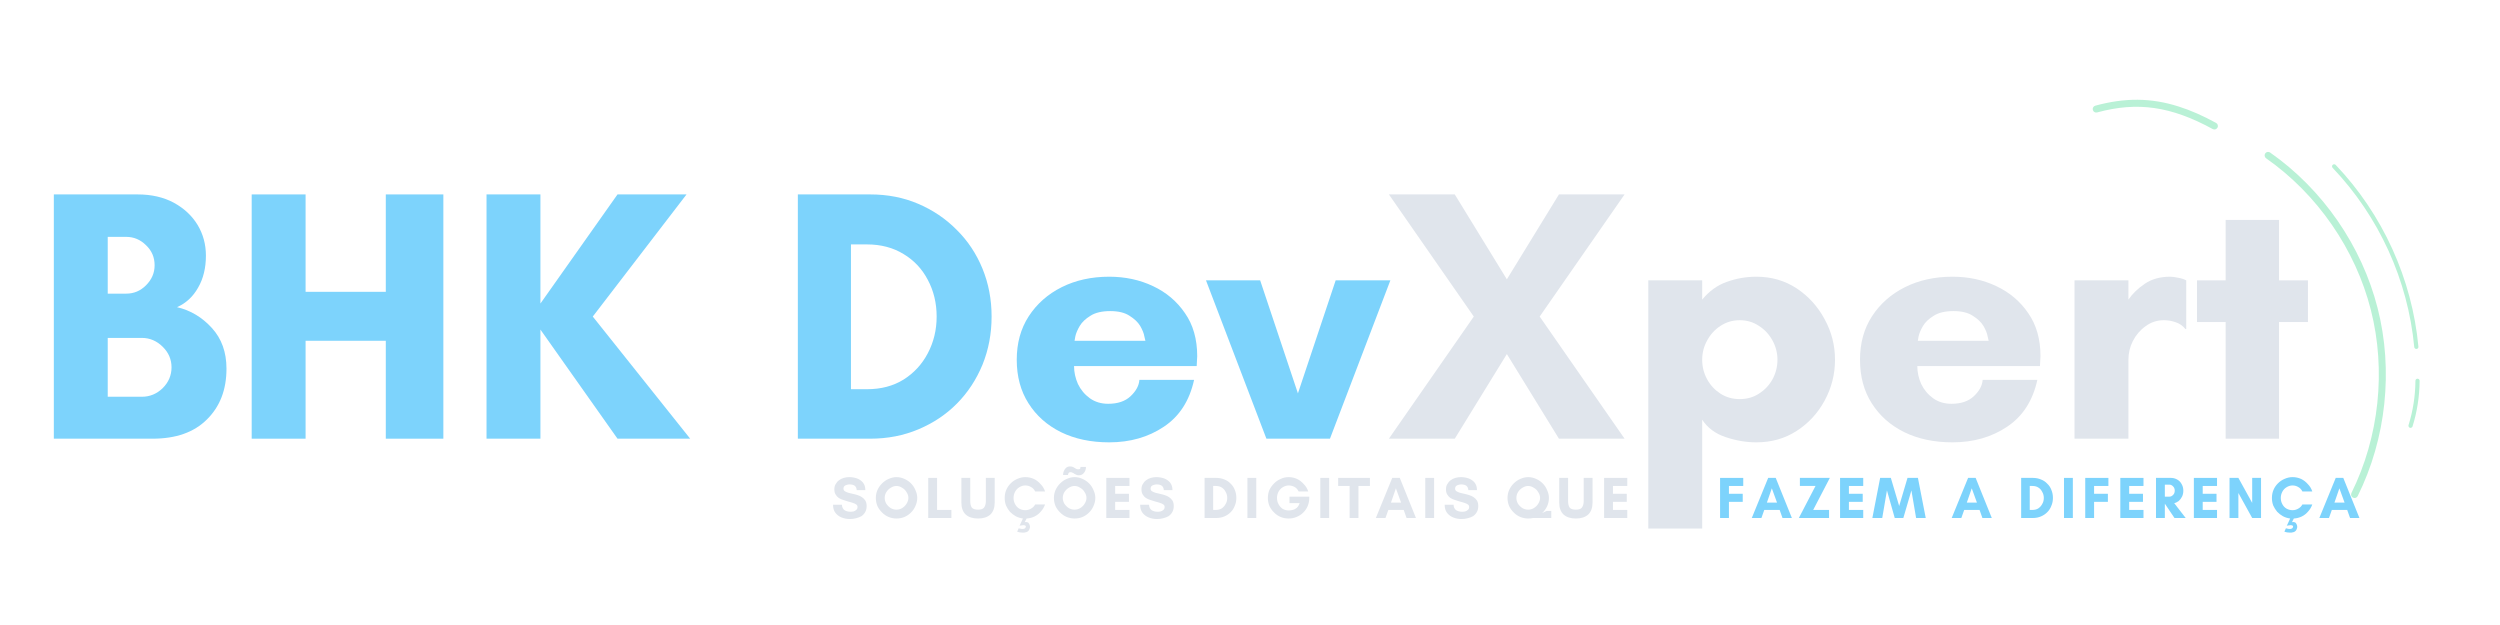
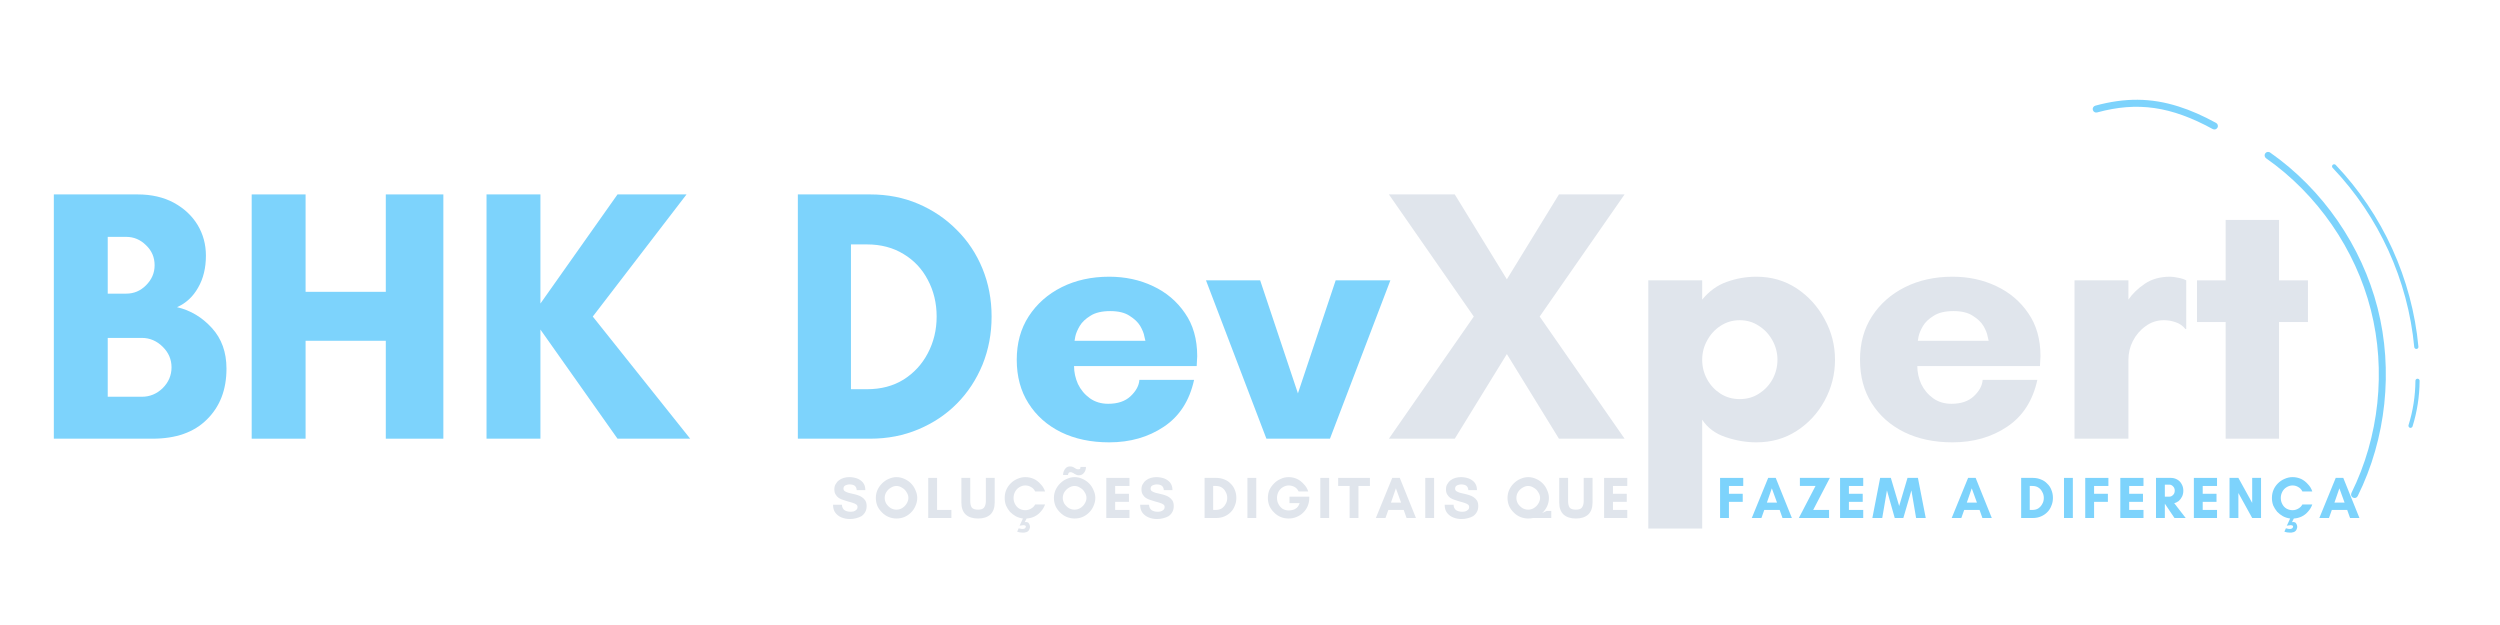
<svg xmlns="http://www.w3.org/2000/svg" width="200" zoomAndPan="magnify" viewBox="0 0 150 37.5" height="50" preserveAspectRatio="xMidYMid meet" version="1.0">
  <defs>
    <g />
-     <clipPath id="47d215d90f">
+     <clipPath id="8fa283846f">
      <path d="M 135 9 L 144 9 L 144 30 L 135 30 Z M 135 9 " clip-rule="nonzero" />
    </clipPath>
-     <clipPath id="8504570666">
-       <path d="M 143.18 30.535 L 119.902 23.133 L 125.734 4.793 L 149.012 12.195 Z M 143.18 30.535 " clip-rule="nonzero" />
-     </clipPath>
-     <clipPath id="e1f18882c2">
-       <path d="M 143.18 30.535 L 119.902 23.133 L 125.734 4.793 L 149.012 12.195 Z M 143.18 30.535 " clip-rule="nonzero" />
-     </clipPath>
-     <clipPath id="696c251c52">
+     <clipPath id="8c8ba41043">
+       <path d="M 143.18 30.535 L 119.902 23.133 L 125.734 4.793 L 149.012 12.195 Z M 143.18 30.535 " clip-rule="nonzero" />
+     </clipPath>
+     <clipPath id="3dd53b6a0c">
+       <path d="M 143.18 30.535 L 119.902 23.133 L 125.734 4.793 L 149.012 12.195 Z M 143.18 30.535 " clip-rule="nonzero" />
+     </clipPath>
+     <clipPath id="1a35386691">
      <path d="M 125 5 L 134 5 L 134 8 L 125 8 Z M 125 5 " clip-rule="nonzero" />
    </clipPath>
-     <clipPath id="45b32a30ac">
-       <path d="M 143.18 30.535 L 119.902 23.133 L 125.734 4.793 L 149.012 12.195 Z M 143.18 30.535 " clip-rule="nonzero" />
-     </clipPath>
-     <clipPath id="0708d1d1f6">
-       <path d="M 143.18 30.535 L 119.902 23.133 L 125.734 4.793 L 149.012 12.195 Z M 143.18 30.535 " clip-rule="nonzero" />
-     </clipPath>
-     <clipPath id="e02a850420">
+     <clipPath id="2928b8dd68">
+       <path d="M 143.18 30.535 L 119.902 23.133 L 125.734 4.793 L 149.012 12.195 Z M 143.18 30.535 " clip-rule="nonzero" />
+     </clipPath>
+     <clipPath id="d316461a13">
+       <path d="M 143.18 30.535 L 119.902 23.133 L 125.734 4.793 L 149.012 12.195 Z M 143.18 30.535 " clip-rule="nonzero" />
+     </clipPath>
+     <clipPath id="0cb3a0f640">
      <path d="M 144 22 L 146 22 L 146 26 L 144 26 Z M 144 22 " clip-rule="nonzero" />
    </clipPath>
-     <clipPath id="780d1b8154">
-       <path d="M 143.18 30.535 L 119.902 23.133 L 125.734 4.793 L 149.012 12.195 Z M 143.18 30.535 " clip-rule="nonzero" />
-     </clipPath>
-     <clipPath id="871fa8a364">
-       <path d="M 143.18 30.535 L 119.902 23.133 L 125.734 4.793 L 149.012 12.195 Z M 143.18 30.535 " clip-rule="nonzero" />
-     </clipPath>
-     <clipPath id="5cdad6d93c">
+     <clipPath id="8c6dd462de">
+       <path d="M 143.18 30.535 L 119.902 23.133 L 125.734 4.793 L 149.012 12.195 Z M 143.18 30.535 " clip-rule="nonzero" />
+     </clipPath>
+     <clipPath id="b83bec83ba">
+       <path d="M 143.18 30.535 L 119.902 23.133 L 125.734 4.793 L 149.012 12.195 Z M 143.18 30.535 " clip-rule="nonzero" />
+     </clipPath>
+     <clipPath id="92e7140cf3">
      <path d="M 139 9 L 146 9 L 146 21 L 139 21 Z M 139 9 " clip-rule="nonzero" />
    </clipPath>
-     <clipPath id="3aaca32991">
-       <path d="M 143.18 30.535 L 119.902 23.133 L 125.734 4.793 L 149.012 12.195 Z M 143.18 30.535 " clip-rule="nonzero" />
-     </clipPath>
-     <clipPath id="a06cdcd961">
+     <clipPath id="1db6825e18">
+       <path d="M 143.18 30.535 L 119.902 23.133 L 125.734 4.793 L 149.012 12.195 Z M 143.18 30.535 " clip-rule="nonzero" />
+     </clipPath>
+     <clipPath id="914c3e0edb">
      <path d="M 143.18 30.535 L 119.902 23.133 L 125.734 4.793 L 149.012 12.195 Z M 143.18 30.535 " clip-rule="nonzero" />
    </clipPath>
  </defs>
  <g fill="#7dd3fc" fill-opacity="1">
    <g transform="translate(1.932843, 26.32131)">
      <g>
        <path d="M 8.359 -4.281 C 8.359 -4.758 8.18 -5.172 7.828 -5.516 C 7.473 -5.867 7.055 -6.047 6.578 -6.047 L 4.531 -6.047 L 4.531 -2.516 L 6.578 -2.516 C 7.055 -2.516 7.473 -2.688 7.828 -3.031 C 8.18 -3.383 8.359 -3.801 8.359 -4.281 Z M 7.344 -10.406 C 7.344 -10.883 7.172 -11.285 6.828 -11.609 C 6.492 -11.941 6.098 -12.109 5.641 -12.109 L 4.531 -12.109 L 4.531 -8.703 L 5.641 -8.703 C 6.098 -8.703 6.492 -8.867 6.828 -9.203 C 7.172 -9.547 7.344 -9.945 7.344 -10.406 Z M 11.656 -4.203 C 11.656 -2.941 11.266 -1.926 10.484 -1.156 C 9.711 -0.383 8.625 0 7.219 0 L 1.297 0 L 1.297 -14.656 L 6.328 -14.656 C 7.16 -14.656 7.883 -14.488 8.5 -14.156 C 9.113 -13.82 9.586 -13.379 9.922 -12.828 C 10.254 -12.273 10.422 -11.66 10.422 -10.984 C 10.422 -10.242 10.266 -9.602 9.953 -9.062 C 9.648 -8.52 9.227 -8.129 8.688 -7.891 C 9.5 -7.703 10.195 -7.285 10.781 -6.641 C 11.363 -6.004 11.656 -5.191 11.656 -4.203 Z M 11.656 -4.203 " />
      </g>
    </g>
  </g>
  <g fill="#7dd3fc" fill-opacity="1">
    <g transform="translate(13.80405, 26.32131)">
      <g>
        <path d="M 9.344 -14.656 L 12.797 -14.656 L 12.797 0 L 9.344 0 L 9.344 -5.875 L 4.531 -5.875 L 4.531 0 L 1.297 0 L 1.297 -14.656 L 4.531 -14.656 L 4.531 -8.812 L 9.344 -8.812 Z M 9.344 -14.656 " />
      </g>
    </g>
  </g>
  <g fill="#7dd3fc" fill-opacity="1">
    <g transform="translate(27.89438, 26.32131)">
      <g>
        <path d="M 4.531 -6.547 L 4.531 0 L 1.297 0 L 1.297 -14.656 L 4.531 -14.656 L 4.531 -8.109 L 9.156 -14.656 L 13.297 -14.656 L 7.672 -7.328 L 13.516 0 L 9.156 0 Z M 4.531 -6.547 " />
      </g>
    </g>
  </g>
  <g fill="#7dd3fc" fill-opacity="1">
    <g transform="translate(41.18754, 26.32131)">
      <g />
    </g>
  </g>
  <g fill="#7dd3fc" fill-opacity="1">
    <g transform="translate(46.57376, 26.32131)">
      <g>
        <path d="M 4.484 -2.969 L 5.453 -2.969 C 6.285 -2.969 7.016 -3.16 7.641 -3.547 C 8.266 -3.941 8.75 -4.469 9.094 -5.125 C 9.445 -5.789 9.625 -6.523 9.625 -7.328 C 9.625 -8.141 9.445 -8.875 9.094 -9.531 C 8.75 -10.188 8.266 -10.703 7.641 -11.078 C 7.016 -11.461 6.285 -11.656 5.453 -11.656 L 4.484 -11.656 Z M 1.297 -14.656 L 5.641 -14.656 C 6.68 -14.656 7.641 -14.469 8.516 -14.094 C 9.398 -13.719 10.172 -13.195 10.828 -12.531 C 11.492 -11.875 12.008 -11.098 12.375 -10.203 C 12.738 -9.316 12.922 -8.359 12.922 -7.328 C 12.922 -6.297 12.738 -5.332 12.375 -4.438 C 12.008 -3.551 11.5 -2.773 10.844 -2.109 C 10.195 -1.453 9.426 -0.938 8.531 -0.562 C 7.645 -0.188 6.68 0 5.641 0 L 1.297 0 Z M 1.297 -14.656 " />
      </g>
    </g>
  </g>
  <g fill="#7dd3fc" fill-opacity="1">
    <g transform="translate(60.25473, 26.32131)">
      <g>
        <path d="M 4.219 -5.875 L 8.469 -5.875 C 8.469 -5.875 8.445 -5.961 8.406 -6.141 C 8.375 -6.328 8.289 -6.535 8.156 -6.766 C 8.02 -6.992 7.805 -7.195 7.516 -7.375 C 7.234 -7.562 6.848 -7.656 6.359 -7.656 C 5.859 -7.656 5.461 -7.562 5.172 -7.375 C 4.879 -7.195 4.664 -6.992 4.531 -6.766 C 4.395 -6.535 4.305 -6.328 4.266 -6.141 C 4.234 -5.961 4.219 -5.875 4.219 -5.875 Z M 11.578 -4.953 C 11.578 -4.859 11.57 -4.758 11.562 -4.656 C 11.551 -4.551 11.547 -4.453 11.547 -4.359 L 4.188 -4.359 C 4.188 -3.992 4.266 -3.633 4.422 -3.281 C 4.586 -2.938 4.828 -2.648 5.141 -2.422 C 5.453 -2.203 5.816 -2.094 6.234 -2.094 C 6.805 -2.094 7.254 -2.242 7.578 -2.547 C 7.91 -2.859 8.086 -3.188 8.109 -3.531 L 11.391 -3.531 C 11.117 -2.281 10.516 -1.344 9.578 -0.719 C 8.648 -0.094 7.555 0.219 6.297 0.219 C 5.203 0.219 4.238 0.016 3.406 -0.391 C 2.57 -0.805 1.922 -1.383 1.453 -2.125 C 0.984 -2.863 0.75 -3.734 0.75 -4.734 C 0.75 -5.734 0.988 -6.602 1.469 -7.344 C 1.957 -8.094 2.617 -8.676 3.453 -9.094 C 4.285 -9.508 5.234 -9.719 6.297 -9.719 C 7.254 -9.719 8.129 -9.531 8.922 -9.156 C 9.723 -8.781 10.363 -8.238 10.844 -7.531 C 11.332 -6.832 11.578 -5.973 11.578 -4.953 Z M 11.578 -4.953 " />
      </g>
    </g>
  </g>
  <g fill="#7dd3fc" fill-opacity="1">
    <g transform="translate(72.57837, 26.32131)">
      <g>
        <path d="M 10.844 -9.5 L 7.219 0 L 3.406 0 L -0.219 -9.5 L 3.031 -9.5 L 5.297 -2.719 L 7.562 -9.5 Z M 10.844 -9.5 " />
      </g>
    </g>
  </g>
  <g fill="#e0e5ec" fill-opacity="1">
    <g transform="translate(83.20854, 26.32131)">
      <g>
        <path d="M 14.266 0 L 10.328 0 L 7.203 -5.078 L 4.078 0 L 0.125 0 L 5.219 -7.328 L 0.125 -14.656 L 4.078 -14.656 L 7.203 -9.562 L 10.328 -14.656 L 14.266 -14.656 L 9.172 -7.328 Z M 14.266 0 " />
      </g>
    </g>
  </g>
  <g fill="#e0e5ec" fill-opacity="1">
    <g transform="translate(97.60049, 26.32131)">
      <g>
        <path d="M 4.531 -4.734 C 4.531 -4.316 4.629 -3.926 4.828 -3.562 C 5.023 -3.207 5.289 -2.922 5.625 -2.703 C 5.969 -2.484 6.352 -2.375 6.781 -2.375 C 7.219 -2.375 7.602 -2.484 7.938 -2.703 C 8.281 -2.922 8.551 -3.207 8.75 -3.562 C 8.945 -3.926 9.047 -4.316 9.047 -4.734 C 9.047 -5.148 8.945 -5.535 8.75 -5.891 C 8.551 -6.254 8.281 -6.547 7.938 -6.766 C 7.602 -6.992 7.219 -7.109 6.781 -7.109 C 6.352 -7.109 5.969 -6.992 5.625 -6.766 C 5.289 -6.547 5.023 -6.254 4.828 -5.891 C 4.629 -5.535 4.531 -5.148 4.531 -4.734 Z M 4.531 5.391 L 1.297 5.391 L 1.297 -9.5 L 4.531 -9.5 L 4.531 -8.344 C 4.945 -8.852 5.438 -9.207 6 -9.406 C 6.57 -9.613 7.164 -9.719 7.781 -9.719 C 8.688 -9.719 9.492 -9.484 10.203 -9.016 C 10.91 -8.547 11.469 -7.93 11.875 -7.172 C 12.289 -6.422 12.5 -5.609 12.5 -4.734 C 12.5 -3.859 12.289 -3.039 11.875 -2.281 C 11.469 -1.531 10.91 -0.926 10.203 -0.469 C 9.492 -0.008 8.688 0.219 7.781 0.219 C 7.164 0.219 6.551 0.113 5.938 -0.094 C 5.32 -0.301 4.852 -0.648 4.531 -1.141 Z M 4.531 5.391 " />
      </g>
    </g>
  </g>
  <g fill="#e0e5ec" fill-opacity="1">
    <g transform="translate(110.8506, 26.32131)">
      <g>
        <path d="M 4.219 -5.875 L 8.469 -5.875 C 8.469 -5.875 8.445 -5.961 8.406 -6.141 C 8.375 -6.328 8.289 -6.535 8.156 -6.766 C 8.02 -6.992 7.805 -7.195 7.516 -7.375 C 7.234 -7.562 6.848 -7.656 6.359 -7.656 C 5.859 -7.656 5.461 -7.562 5.172 -7.375 C 4.879 -7.195 4.664 -6.992 4.531 -6.766 C 4.395 -6.535 4.305 -6.328 4.266 -6.141 C 4.234 -5.961 4.219 -5.875 4.219 -5.875 Z M 11.578 -4.953 C 11.578 -4.859 11.57 -4.758 11.562 -4.656 C 11.551 -4.551 11.547 -4.453 11.547 -4.359 L 4.188 -4.359 C 4.188 -3.992 4.266 -3.633 4.422 -3.281 C 4.586 -2.938 4.828 -2.648 5.141 -2.422 C 5.453 -2.203 5.816 -2.094 6.234 -2.094 C 6.805 -2.094 7.254 -2.242 7.578 -2.547 C 7.91 -2.859 8.086 -3.188 8.109 -3.531 L 11.391 -3.531 C 11.117 -2.281 10.516 -1.344 9.578 -0.719 C 8.648 -0.094 7.555 0.219 6.297 0.219 C 5.203 0.219 4.238 0.016 3.406 -0.391 C 2.57 -0.805 1.922 -1.383 1.453 -2.125 C 0.984 -2.863 0.75 -3.734 0.75 -4.734 C 0.75 -5.734 0.988 -6.602 1.469 -7.344 C 1.957 -8.094 2.617 -8.676 3.453 -9.094 C 4.285 -9.508 5.234 -9.719 6.297 -9.719 C 7.254 -9.719 8.129 -9.531 8.922 -9.156 C 9.723 -8.781 10.363 -8.238 10.844 -7.531 C 11.332 -6.832 11.578 -5.973 11.578 -4.953 Z M 11.578 -4.953 " />
      </g>
    </g>
  </g>
  <g fill="#e0e5ec" fill-opacity="1">
    <g transform="translate(123.1742, 26.32131)">
      <g>
        <path d="M 6.656 -7.109 C 6.25 -7.109 5.883 -6.988 5.562 -6.75 C 5.238 -6.52 4.984 -6.223 4.797 -5.859 C 4.617 -5.504 4.531 -5.129 4.531 -4.734 L 4.531 0 L 1.297 0 L 1.297 -9.5 L 4.531 -9.5 L 4.531 -8.344 C 4.77 -8.695 5.098 -9.016 5.516 -9.297 C 5.93 -9.578 6.438 -9.719 7.031 -9.719 C 7.164 -9.719 7.328 -9.695 7.516 -9.656 C 7.703 -9.625 7.863 -9.57 8 -9.5 L 8 -6.578 L 7.953 -6.578 C 7.797 -6.773 7.602 -6.91 7.375 -6.984 C 7.145 -7.066 6.906 -7.109 6.656 -7.109 Z M 6.656 -7.109 " />
      </g>
    </g>
  </g>
  <g fill="#e0e5ec" fill-opacity="1">
    <g transform="translate(131.3828, 26.32131)">
      <g>
        <path d="M 5.359 -7 L 5.359 0 L 2.156 0 L 2.156 -7 L 0.438 -7 L 0.438 -9.5 L 2.156 -9.5 L 2.156 -13.125 L 5.359 -13.125 L 5.359 -9.5 L 7.094 -9.5 L 7.094 -7 Z M 5.359 -7 " />
      </g>
    </g>
  </g>
-   <g clip-path="url(#47d215d90f)">
-     <g clip-path="url(#8504570666)">
-       <g clip-path="url(#e1f18882c2)">
-         <path fill="#b9f1d6" d="M 136.148 9.125 C 136.172 9.129 136.188 9.141 136.207 9.152 C 139.359 11.355 141.707 14.758 142.656 18.484 C 143.609 22.207 143.172 26.32 141.461 29.766 C 141.41 29.871 141.285 29.91 141.18 29.859 C 141.074 29.809 141.035 29.684 141.086 29.578 C 142.75 26.223 143.176 22.215 142.25 18.59 C 141.328 14.957 139.035 11.645 135.965 9.496 C 135.871 9.43 135.848 9.297 135.914 9.203 C 135.969 9.125 136.066 9.098 136.148 9.125 Z M 136.148 9.125 " fill-opacity="1" fill-rule="nonzero" />
-       </g>
-     </g>
-   </g>
-   <g clip-path="url(#696c251c52)">
-     <g clip-path="url(#45b32a30ac)">
-       <g clip-path="url(#0708d1d1f6)">
-         <path fill="#b9f1d6" d="M 130.719 6.391 C 131.438 6.617 132.18 6.945 132.965 7.375 C 133.066 7.43 133.105 7.559 133.047 7.66 C 132.992 7.762 132.863 7.801 132.762 7.742 C 130.258 6.375 128.25 6.086 125.828 6.746 C 125.715 6.777 125.602 6.711 125.57 6.598 C 125.539 6.488 125.605 6.371 125.719 6.34 C 127.492 5.859 129.051 5.859 130.719 6.391 Z M 130.719 6.391 " fill-opacity="1" fill-rule="nonzero" />
-       </g>
-     </g>
-   </g>
-   <g clip-path="url(#e02a850420)">
-     <g clip-path="url(#780d1b8154)">
-       <g clip-path="url(#871fa8a364)">
-         <path fill="#b9f1d6" d="M 145.09 22.727 C 145.141 22.742 145.176 22.793 145.176 22.848 C 145.172 23.781 145.027 24.699 144.754 25.582 C 144.73 25.648 144.66 25.688 144.594 25.668 C 144.531 25.645 144.492 25.574 144.512 25.508 C 144.781 24.648 144.918 23.754 144.926 22.848 C 144.926 22.777 144.98 22.723 145.051 22.723 C 145.062 22.723 145.078 22.723 145.09 22.727 Z M 145.09 22.727 " fill-opacity="1" fill-rule="nonzero" />
-       </g>
-     </g>
-   </g>
-   <g clip-path="url(#5cdad6d93c)">
-     <g clip-path="url(#3aaca32991)">
-       <g clip-path="url(#a06cdcd961)">
-         <path fill="#b9f1d6" d="M 140.086 9.863 C 140.105 9.867 140.125 9.879 140.141 9.895 C 142.961 12.855 144.723 16.73 145.105 20.801 C 145.113 20.871 145.062 20.934 144.992 20.938 C 144.926 20.945 144.863 20.895 144.855 20.824 C 144.477 16.809 142.738 12.988 139.957 10.07 C 139.91 10.02 139.91 9.938 139.961 9.891 C 139.996 9.859 140.043 9.848 140.086 9.863 Z M 140.086 9.863 " fill-opacity="1" fill-rule="nonzero" />
+   <g clip-path="url(#8fa283846f)">
+     <g clip-path="url(#8c8ba41043)">
+       <g clip-path="url(#3dd53b6a0c)">
+         <path fill="#7dd3fc" d="M 136.148 9.125 C 136.172 9.129 136.188 9.141 136.207 9.152 C 139.359 11.355 141.707 14.758 142.656 18.484 C 143.609 22.207 143.172 26.32 141.461 29.766 C 141.41 29.871 141.285 29.91 141.18 29.859 C 141.074 29.809 141.035 29.684 141.086 29.578 C 142.75 26.223 143.176 22.215 142.25 18.59 C 141.328 14.957 139.035 11.645 135.965 9.496 C 135.871 9.43 135.848 9.297 135.914 9.203 C 135.969 9.125 136.066 9.098 136.148 9.125 Z M 136.148 9.125 " fill-opacity="1" fill-rule="nonzero" />
+       </g>
+     </g>
+   </g>
+   <g clip-path="url(#1a35386691)">
+     <g clip-path="url(#2928b8dd68)">
+       <g clip-path="url(#d316461a13)">
+         <path fill="#7dd3fc" d="M 130.719 6.391 C 131.438 6.617 132.18 6.945 132.965 7.375 C 133.066 7.43 133.105 7.559 133.047 7.66 C 132.992 7.762 132.863 7.801 132.762 7.742 C 130.258 6.375 128.25 6.086 125.828 6.746 C 125.715 6.777 125.602 6.711 125.57 6.598 C 125.539 6.488 125.605 6.371 125.719 6.34 C 127.492 5.859 129.051 5.859 130.719 6.391 Z M 130.719 6.391 " fill-opacity="1" fill-rule="nonzero" />
+       </g>
+     </g>
+   </g>
+   <g clip-path="url(#0cb3a0f640)">
+     <g clip-path="url(#8c6dd462de)">
+       <g clip-path="url(#b83bec83ba)">
+         <path fill="#7dd3fc" d="M 145.09 22.727 C 145.141 22.742 145.176 22.793 145.176 22.848 C 145.172 23.781 145.027 24.699 144.754 25.582 C 144.73 25.648 144.66 25.688 144.594 25.668 C 144.531 25.645 144.492 25.574 144.512 25.508 C 144.781 24.648 144.918 23.754 144.926 22.848 C 144.926 22.777 144.98 22.723 145.051 22.723 C 145.062 22.723 145.078 22.723 145.09 22.727 Z M 145.09 22.727 " fill-opacity="1" fill-rule="nonzero" />
+       </g>
+     </g>
+   </g>
+   <g clip-path="url(#92e7140cf3)">
+     <g clip-path="url(#1db6825e18)">
+       <g clip-path="url(#914c3e0edb)">
+         <path fill="#7dd3fc" d="M 140.086 9.863 C 140.105 9.867 140.125 9.879 140.141 9.895 C 142.961 12.855 144.723 16.73 145.105 20.801 C 145.113 20.871 145.062 20.934 144.992 20.938 C 144.926 20.945 144.863 20.895 144.855 20.824 C 144.477 16.809 142.738 12.988 139.957 10.07 C 139.91 10.02 139.91 9.938 139.961 9.891 C 139.996 9.859 140.043 9.848 140.086 9.863 Z M 140.086 9.863 " fill-opacity="1" fill-rule="nonzero" />
      </g>
    </g>
  </g>
  <g fill="#e0e5ec" fill-opacity="1">
    <g transform="translate(49.87312, 31.07993)">
      <g>
        <path d="M 1.156 -0.375 C 1.207 -0.375 1.266 -0.379 1.328 -0.391 C 1.398 -0.41 1.457 -0.441 1.5 -0.484 C 1.551 -0.523 1.578 -0.582 1.578 -0.656 C 1.578 -0.727 1.551 -0.781 1.5 -0.812 C 1.445 -0.852 1.379 -0.883 1.297 -0.906 C 1.211 -0.938 1.125 -0.961 1.031 -0.984 C 0.938 -1.016 0.836 -1.047 0.734 -1.078 C 0.629 -1.109 0.535 -1.148 0.453 -1.203 C 0.379 -1.254 0.316 -1.32 0.266 -1.406 C 0.211 -1.488 0.188 -1.594 0.188 -1.719 C 0.188 -1.844 0.211 -1.945 0.266 -2.031 C 0.316 -2.125 0.383 -2.203 0.469 -2.266 C 0.551 -2.328 0.645 -2.375 0.75 -2.406 C 0.863 -2.438 0.973 -2.453 1.078 -2.453 C 1.242 -2.453 1.398 -2.426 1.547 -2.375 C 1.691 -2.32 1.812 -2.238 1.906 -2.125 C 2 -2.008 2.047 -1.859 2.047 -1.672 L 1.531 -1.672 C 1.52 -1.797 1.477 -1.883 1.406 -1.938 C 1.332 -1.988 1.227 -2.016 1.094 -2.016 C 1.039 -2.016 0.984 -2.004 0.922 -1.984 C 0.867 -1.973 0.82 -1.945 0.781 -1.906 C 0.75 -1.863 0.734 -1.816 0.734 -1.766 C 0.734 -1.703 0.758 -1.648 0.812 -1.609 C 0.863 -1.578 0.93 -1.547 1.016 -1.516 C 1.098 -1.492 1.188 -1.473 1.281 -1.453 C 1.383 -1.43 1.484 -1.406 1.578 -1.375 C 1.68 -1.344 1.77 -1.301 1.844 -1.25 C 1.926 -1.195 1.992 -1.129 2.047 -1.047 C 2.098 -0.961 2.125 -0.852 2.125 -0.719 C 2.125 -0.57 2.094 -0.445 2.031 -0.344 C 1.977 -0.25 1.906 -0.172 1.812 -0.109 C 1.719 -0.055 1.609 -0.016 1.484 0.016 C 1.367 0.047 1.25 0.062 1.125 0.062 C 0.945 0.062 0.781 0.031 0.625 -0.031 C 0.469 -0.094 0.344 -0.188 0.25 -0.312 C 0.156 -0.438 0.109 -0.598 0.109 -0.797 L 0.641 -0.797 C 0.648 -0.648 0.703 -0.539 0.797 -0.469 C 0.898 -0.406 1.02 -0.375 1.156 -0.375 Z M 1.156 -0.375 " />
      </g>
    </g>
  </g>
  <g fill="#e0e5ec" fill-opacity="1">
    <g transform="translate(52.42543, 31.07993)">
      <g>
        <path d="M 2.078 -1.203 C 2.078 -1.328 2.039 -1.441 1.969 -1.547 C 1.906 -1.66 1.816 -1.75 1.703 -1.812 C 1.598 -1.883 1.484 -1.922 1.359 -1.922 C 1.242 -1.922 1.129 -1.883 1.016 -1.812 C 0.91 -1.75 0.82 -1.66 0.75 -1.547 C 0.688 -1.441 0.656 -1.328 0.656 -1.203 C 0.656 -1.086 0.688 -0.973 0.75 -0.859 C 0.82 -0.754 0.91 -0.664 1.016 -0.594 C 1.129 -0.531 1.242 -0.5 1.359 -0.5 C 1.484 -0.5 1.598 -0.531 1.703 -0.594 C 1.816 -0.664 1.906 -0.754 1.969 -0.859 C 2.039 -0.973 2.078 -1.086 2.078 -1.203 Z M 2.609 -1.203 C 2.609 -1.035 2.57 -0.875 2.5 -0.719 C 2.438 -0.57 2.348 -0.441 2.234 -0.328 C 2.117 -0.211 1.988 -0.125 1.844 -0.062 C 1.695 0 1.535 0.031 1.359 0.031 C 1.203 0.031 1.047 0 0.891 -0.062 C 0.742 -0.125 0.613 -0.211 0.5 -0.328 C 0.383 -0.441 0.289 -0.57 0.219 -0.719 C 0.156 -0.875 0.125 -1.035 0.125 -1.203 C 0.125 -1.367 0.156 -1.523 0.219 -1.672 C 0.289 -1.828 0.383 -1.961 0.5 -2.078 C 0.613 -2.191 0.742 -2.281 0.891 -2.344 C 1.047 -2.414 1.203 -2.453 1.359 -2.453 C 1.535 -2.453 1.695 -2.414 1.844 -2.344 C 1.988 -2.281 2.117 -2.191 2.234 -2.078 C 2.348 -1.961 2.438 -1.828 2.5 -1.672 C 2.57 -1.523 2.609 -1.367 2.609 -1.203 Z M 2.609 -1.203 " />
      </g>
    </g>
  </g>
  <g fill="#e0e5ec" fill-opacity="1">
    <g transform="translate(55.47472, 31.07993)">
      <g>
        <path d="M 0.219 0 L 0.219 -2.406 L 0.75 -2.406 L 0.75 -0.484 L 1.609 -0.484 L 1.609 0 Z M 0.219 0 " />
      </g>
    </g>
  </g>
  <g fill="#e0e5ec" fill-opacity="1">
    <g transform="translate(57.5265, 31.07993)">
      <g>
        <path d="M 1.625 -2.406 L 2.156 -2.406 L 2.156 -0.938 C 2.156 -0.613 2.066 -0.367 1.891 -0.203 C 1.711 -0.047 1.469 0.031 1.156 0.031 C 0.844 0.031 0.598 -0.047 0.422 -0.203 C 0.242 -0.367 0.156 -0.613 0.156 -0.938 L 0.156 -2.406 L 0.688 -2.406 L 0.688 -1.016 C 0.688 -0.848 0.719 -0.719 0.781 -0.625 C 0.852 -0.539 0.977 -0.5 1.156 -0.5 C 1.332 -0.5 1.453 -0.539 1.516 -0.625 C 1.586 -0.719 1.625 -0.848 1.625 -1.016 Z M 1.625 -2.406 " />
      </g>
    </g>
  </g>
  <g fill="#e0e5ec" fill-opacity="1">
    <g transform="translate(60.15691, 31.07993)">
      <g>
        <path d="M 1.953 -0.812 L 2.547 -0.812 C 2.492 -0.656 2.41 -0.516 2.297 -0.391 C 2.191 -0.266 2.066 -0.164 1.922 -0.094 C 1.773 -0.02 1.613 0.02 1.438 0.031 L 1.328 0.25 C 1.379 0.238 1.426 0.238 1.469 0.25 C 1.52 0.258 1.555 0.285 1.578 0.328 C 1.609 0.379 1.629 0.43 1.641 0.484 C 1.648 0.547 1.641 0.609 1.609 0.672 C 1.578 0.754 1.52 0.812 1.438 0.844 C 1.352 0.875 1.266 0.883 1.172 0.875 C 1.078 0.875 0.984 0.859 0.891 0.828 L 0.875 0.812 L 0.969 0.609 L 0.984 0.625 C 1.035 0.633 1.086 0.645 1.141 0.656 C 1.203 0.664 1.254 0.66 1.297 0.641 C 1.336 0.629 1.363 0.609 1.375 0.578 C 1.395 0.547 1.398 0.516 1.391 0.484 C 1.379 0.461 1.352 0.445 1.312 0.438 C 1.27 0.426 1.227 0.426 1.188 0.438 C 1.145 0.445 1.102 0.453 1.062 0.453 L 1.016 0.469 L 1.219 0.031 C 1.062 0.008 0.914 -0.035 0.781 -0.109 C 0.656 -0.18 0.539 -0.27 0.438 -0.375 C 0.344 -0.488 0.266 -0.613 0.203 -0.75 C 0.148 -0.895 0.125 -1.047 0.125 -1.203 C 0.125 -1.379 0.156 -1.539 0.219 -1.688 C 0.281 -1.832 0.367 -1.961 0.484 -2.078 C 0.598 -2.191 0.727 -2.281 0.875 -2.344 C 1.031 -2.414 1.191 -2.453 1.359 -2.453 C 1.547 -2.453 1.719 -2.414 1.875 -2.344 C 2.031 -2.27 2.164 -2.164 2.281 -2.031 C 2.406 -1.906 2.492 -1.758 2.547 -1.594 L 1.953 -1.594 C 1.898 -1.707 1.816 -1.797 1.703 -1.859 C 1.598 -1.922 1.484 -1.953 1.359 -1.953 C 1.234 -1.953 1.113 -1.914 1 -1.844 C 0.895 -1.781 0.812 -1.691 0.75 -1.578 C 0.688 -1.461 0.656 -1.336 0.656 -1.203 C 0.656 -1.066 0.688 -0.941 0.75 -0.828 C 0.812 -0.711 0.895 -0.625 1 -0.562 C 1.113 -0.5 1.234 -0.469 1.359 -0.469 C 1.484 -0.469 1.598 -0.5 1.703 -0.562 C 1.816 -0.625 1.898 -0.707 1.953 -0.812 Z M 1.953 -0.812 " />
      </g>
    </g>
  </g>
  <g fill="#e0e5ec" fill-opacity="1">
    <g transform="translate(63.11035, 31.07993)">
      <g>
        <path d="M 1.719 -3.062 L 2.047 -3.062 C 2.047 -2.914 2.004 -2.797 1.922 -2.703 C 1.848 -2.609 1.75 -2.562 1.625 -2.562 C 1.562 -2.562 1.508 -2.57 1.469 -2.594 C 1.426 -2.613 1.383 -2.633 1.344 -2.656 C 1.312 -2.688 1.273 -2.707 1.234 -2.719 C 1.203 -2.738 1.164 -2.75 1.125 -2.75 C 1.062 -2.75 1.02 -2.727 1 -2.688 C 0.977 -2.645 0.969 -2.609 0.969 -2.578 L 0.672 -2.578 C 0.672 -2.66 0.688 -2.738 0.719 -2.812 C 0.75 -2.895 0.797 -2.961 0.859 -3.016 C 0.922 -3.066 1 -3.094 1.094 -3.094 C 1.176 -3.094 1.242 -3.078 1.297 -3.047 C 1.359 -3.016 1.41 -2.984 1.453 -2.953 C 1.492 -2.93 1.535 -2.922 1.578 -2.922 C 1.609 -2.922 1.641 -2.926 1.672 -2.938 C 1.703 -2.945 1.719 -2.988 1.719 -3.062 Z M 2.078 -1.203 C 2.078 -1.328 2.039 -1.441 1.969 -1.547 C 1.906 -1.66 1.816 -1.75 1.703 -1.812 C 1.598 -1.883 1.484 -1.922 1.359 -1.922 C 1.242 -1.922 1.129 -1.883 1.016 -1.812 C 0.91 -1.75 0.82 -1.66 0.75 -1.547 C 0.688 -1.441 0.656 -1.328 0.656 -1.203 C 0.656 -1.086 0.688 -0.973 0.75 -0.859 C 0.82 -0.754 0.91 -0.664 1.016 -0.594 C 1.129 -0.531 1.242 -0.5 1.359 -0.5 C 1.484 -0.5 1.598 -0.531 1.703 -0.594 C 1.816 -0.664 1.906 -0.754 1.969 -0.859 C 2.039 -0.973 2.078 -1.086 2.078 -1.203 Z M 2.609 -1.203 C 2.609 -1.035 2.57 -0.875 2.5 -0.719 C 2.438 -0.57 2.348 -0.441 2.234 -0.328 C 2.117 -0.211 1.988 -0.125 1.844 -0.062 C 1.695 0 1.535 0.031 1.359 0.031 C 1.203 0.031 1.047 0 0.891 -0.062 C 0.742 -0.125 0.613 -0.211 0.5 -0.328 C 0.383 -0.441 0.289 -0.57 0.219 -0.719 C 0.156 -0.875 0.125 -1.035 0.125 -1.203 C 0.125 -1.367 0.156 -1.523 0.219 -1.672 C 0.289 -1.828 0.383 -1.961 0.5 -2.078 C 0.613 -2.191 0.742 -2.281 0.891 -2.344 C 1.047 -2.414 1.203 -2.453 1.359 -2.453 C 1.535 -2.453 1.695 -2.414 1.844 -2.344 C 1.988 -2.281 2.117 -2.191 2.234 -2.078 C 2.348 -1.961 2.438 -1.828 2.5 -1.672 C 2.57 -1.523 2.609 -1.367 2.609 -1.203 Z M 2.609 -1.203 " />
      </g>
    </g>
  </g>
  <g fill="#e0e5ec" fill-opacity="1">
    <g transform="translate(66.15963, 31.07993)">
      <g>
        <path d="M 1.609 -0.484 L 1.609 0 L 0.219 0 L 0.219 -2.406 L 1.609 -2.406 L 1.609 -1.922 L 0.75 -1.922 L 0.75 -1.453 L 1.578 -1.453 L 1.578 -0.969 L 0.75 -0.969 L 0.75 -0.484 Z M 1.609 -0.484 " />
      </g>
    </g>
  </g>
  <g fill="#e0e5ec" fill-opacity="1">
    <g transform="translate(68.30016, 31.07993)">
      <g>
        <path d="M 1.156 -0.375 C 1.207 -0.375 1.266 -0.379 1.328 -0.391 C 1.398 -0.41 1.457 -0.441 1.5 -0.484 C 1.551 -0.523 1.578 -0.582 1.578 -0.656 C 1.578 -0.727 1.551 -0.781 1.5 -0.812 C 1.445 -0.852 1.379 -0.883 1.297 -0.906 C 1.211 -0.938 1.125 -0.961 1.031 -0.984 C 0.938 -1.016 0.836 -1.047 0.734 -1.078 C 0.629 -1.109 0.535 -1.148 0.453 -1.203 C 0.379 -1.254 0.316 -1.32 0.266 -1.406 C 0.211 -1.488 0.188 -1.594 0.188 -1.719 C 0.188 -1.844 0.211 -1.945 0.266 -2.031 C 0.316 -2.125 0.383 -2.203 0.469 -2.266 C 0.551 -2.328 0.645 -2.375 0.75 -2.406 C 0.863 -2.438 0.973 -2.453 1.078 -2.453 C 1.242 -2.453 1.398 -2.426 1.547 -2.375 C 1.691 -2.32 1.812 -2.238 1.906 -2.125 C 2 -2.008 2.047 -1.859 2.047 -1.672 L 1.531 -1.672 C 1.52 -1.797 1.477 -1.883 1.406 -1.938 C 1.332 -1.988 1.227 -2.016 1.094 -2.016 C 1.039 -2.016 0.984 -2.004 0.922 -1.984 C 0.867 -1.973 0.82 -1.945 0.781 -1.906 C 0.75 -1.863 0.734 -1.816 0.734 -1.766 C 0.734 -1.703 0.758 -1.648 0.812 -1.609 C 0.863 -1.578 0.93 -1.547 1.016 -1.516 C 1.098 -1.492 1.188 -1.473 1.281 -1.453 C 1.383 -1.43 1.484 -1.406 1.578 -1.375 C 1.68 -1.344 1.77 -1.301 1.844 -1.25 C 1.926 -1.195 1.992 -1.129 2.047 -1.047 C 2.098 -0.961 2.125 -0.852 2.125 -0.719 C 2.125 -0.57 2.094 -0.445 2.031 -0.344 C 1.977 -0.25 1.906 -0.172 1.812 -0.109 C 1.719 -0.055 1.609 -0.016 1.484 0.016 C 1.367 0.047 1.25 0.062 1.125 0.062 C 0.945 0.062 0.781 0.031 0.625 -0.031 C 0.469 -0.094 0.344 -0.188 0.25 -0.312 C 0.156 -0.438 0.109 -0.598 0.109 -0.797 L 0.641 -0.797 C 0.648 -0.648 0.703 -0.539 0.797 -0.469 C 0.898 -0.406 1.02 -0.375 1.156 -0.375 Z M 1.156 -0.375 " />
      </g>
    </g>
  </g>
  <g fill="#e0e5ec" fill-opacity="1">
    <g transform="translate(70.85247, 31.07993)">
      <g />
    </g>
  </g>
  <g fill="#e0e5ec" fill-opacity="1">
    <g transform="translate(72.05585, 31.07993)">
      <g>
        <path d="M 0.734 -0.484 L 0.891 -0.484 C 1.035 -0.484 1.156 -0.516 1.25 -0.578 C 1.352 -0.648 1.43 -0.738 1.484 -0.844 C 1.547 -0.945 1.578 -1.066 1.578 -1.203 C 1.578 -1.336 1.547 -1.457 1.484 -1.562 C 1.43 -1.676 1.352 -1.766 1.25 -1.828 C 1.156 -1.891 1.035 -1.922 0.891 -1.922 L 0.734 -1.922 Z M 0.219 -2.406 L 0.922 -2.406 C 1.098 -2.406 1.258 -2.375 1.406 -2.312 C 1.551 -2.258 1.676 -2.176 1.781 -2.062 C 1.895 -1.957 1.977 -1.832 2.031 -1.688 C 2.094 -1.539 2.125 -1.379 2.125 -1.203 C 2.125 -1.035 2.094 -0.879 2.031 -0.734 C 1.977 -0.586 1.895 -0.457 1.781 -0.344 C 1.676 -0.238 1.551 -0.156 1.406 -0.094 C 1.258 -0.031 1.098 0 0.922 0 L 0.219 0 Z M 0.219 -2.406 " />
      </g>
    </g>
  </g>
  <g fill="#e0e5ec" fill-opacity="1">
    <g transform="translate(74.62592, 31.07993)">
      <g>
        <path d="M 0.75 0 L 0.219 0 L 0.219 -2.406 L 0.75 -2.406 Z M 0.75 0 " />
      </g>
    </g>
  </g>
  <g fill="#e0e5ec" fill-opacity="1">
    <g transform="translate(75.90029, 31.07993)">
      <g>
        <path d="M 1.422 -1.953 C 1.297 -1.953 1.176 -1.914 1.062 -1.844 C 0.957 -1.781 0.875 -1.691 0.812 -1.578 C 0.75 -1.461 0.719 -1.336 0.719 -1.203 C 0.719 -1.066 0.75 -0.941 0.812 -0.828 C 0.875 -0.711 0.957 -0.617 1.062 -0.547 C 1.176 -0.484 1.297 -0.453 1.422 -0.453 C 1.492 -0.453 1.57 -0.461 1.656 -0.484 C 1.75 -0.504 1.832 -0.547 1.906 -0.609 C 1.977 -0.672 2.035 -0.766 2.078 -0.891 L 1.469 -0.891 L 1.469 -1.281 L 2.656 -1.281 L 2.656 -1.203 C 2.656 -1.035 2.625 -0.875 2.562 -0.719 C 2.5 -0.57 2.41 -0.441 2.297 -0.328 C 2.18 -0.211 2.047 -0.125 1.891 -0.062 C 1.742 0 1.586 0.031 1.422 0.031 C 1.242 0.031 1.082 0 0.938 -0.062 C 0.789 -0.125 0.66 -0.211 0.547 -0.328 C 0.43 -0.441 0.336 -0.57 0.266 -0.719 C 0.203 -0.875 0.172 -1.035 0.172 -1.203 C 0.172 -1.379 0.203 -1.539 0.266 -1.688 C 0.336 -1.832 0.43 -1.961 0.547 -2.078 C 0.66 -2.191 0.789 -2.281 0.938 -2.344 C 1.082 -2.414 1.242 -2.453 1.422 -2.453 C 1.598 -2.453 1.766 -2.414 1.922 -2.344 C 2.078 -2.27 2.211 -2.164 2.328 -2.031 C 2.453 -1.906 2.539 -1.758 2.594 -1.594 L 2.016 -1.594 C 1.953 -1.727 1.863 -1.82 1.75 -1.875 C 1.645 -1.926 1.535 -1.953 1.422 -1.953 Z M 1.422 -1.953 " />
      </g>
    </g>
  </g>
  <g fill="#e0e5ec" fill-opacity="1">
    <g transform="translate(78.99927, 31.07993)">
      <g>
        <path d="M 0.75 0 L 0.219 0 L 0.219 -2.406 L 0.75 -2.406 Z M 0.75 0 " />
      </g>
    </g>
  </g>
  <g fill="#e0e5ec" fill-opacity="1">
    <g transform="translate(80.27365, 31.07993)">
      <g>
        <path d="M 1.234 -1.922 L 1.234 0 L 0.703 0 L 0.703 -1.922 L 0.016 -1.922 L 0.016 -2.406 L 1.922 -2.406 L 1.922 -1.922 Z M 1.234 -1.922 " />
      </g>
    </g>
  </g>
  <g fill="#e0e5ec" fill-opacity="1">
    <g transform="translate(82.53488, 31.07993)">
      <g>
        <path d="M 1.531 -0.922 L 1.219 -1.781 L 0.922 -0.922 Z M 2.422 0 L 1.859 0 L 1.688 -0.484 L 0.766 -0.484 L 0.594 0 L 0.016 0 L 1 -2.406 L 1.453 -2.406 Z M 2.422 0 " />
      </g>
    </g>
  </g>
  <g fill="#e0e5ec" fill-opacity="1">
    <g transform="translate(85.29663, 31.07993)">
      <g>
        <path d="M 0.75 0 L 0.219 0 L 0.219 -2.406 L 0.75 -2.406 Z M 0.75 0 " />
      </g>
    </g>
  </g>
  <g fill="#e0e5ec" fill-opacity="1">
    <g transform="translate(86.571, 31.07993)">
      <g>
        <path d="M 1.156 -0.375 C 1.207 -0.375 1.266 -0.379 1.328 -0.391 C 1.398 -0.41 1.457 -0.441 1.5 -0.484 C 1.551 -0.523 1.578 -0.582 1.578 -0.656 C 1.578 -0.727 1.551 -0.781 1.5 -0.812 C 1.445 -0.852 1.379 -0.883 1.297 -0.906 C 1.211 -0.938 1.125 -0.961 1.031 -0.984 C 0.938 -1.016 0.836 -1.047 0.734 -1.078 C 0.629 -1.109 0.535 -1.148 0.453 -1.203 C 0.379 -1.254 0.316 -1.32 0.266 -1.406 C 0.211 -1.488 0.188 -1.594 0.188 -1.719 C 0.188 -1.844 0.211 -1.945 0.266 -2.031 C 0.316 -2.125 0.383 -2.203 0.469 -2.266 C 0.551 -2.328 0.645 -2.375 0.75 -2.406 C 0.863 -2.438 0.973 -2.453 1.078 -2.453 C 1.242 -2.453 1.398 -2.426 1.547 -2.375 C 1.691 -2.32 1.812 -2.238 1.906 -2.125 C 2 -2.008 2.047 -1.859 2.047 -1.672 L 1.531 -1.672 C 1.52 -1.797 1.477 -1.883 1.406 -1.938 C 1.332 -1.988 1.227 -2.016 1.094 -2.016 C 1.039 -2.016 0.984 -2.004 0.922 -1.984 C 0.867 -1.973 0.82 -1.945 0.781 -1.906 C 0.75 -1.863 0.734 -1.816 0.734 -1.766 C 0.734 -1.703 0.758 -1.648 0.812 -1.609 C 0.863 -1.578 0.93 -1.547 1.016 -1.516 C 1.098 -1.492 1.188 -1.473 1.281 -1.453 C 1.383 -1.43 1.484 -1.406 1.578 -1.375 C 1.68 -1.344 1.77 -1.301 1.844 -1.25 C 1.926 -1.195 1.992 -1.129 2.047 -1.047 C 2.098 -0.961 2.125 -0.852 2.125 -0.719 C 2.125 -0.57 2.094 -0.445 2.031 -0.344 C 1.977 -0.25 1.906 -0.172 1.812 -0.109 C 1.719 -0.055 1.609 -0.016 1.484 0.016 C 1.367 0.047 1.25 0.062 1.125 0.062 C 0.945 0.062 0.781 0.031 0.625 -0.031 C 0.469 -0.094 0.344 -0.188 0.25 -0.312 C 0.156 -0.438 0.109 -0.598 0.109 -0.797 L 0.641 -0.797 C 0.648 -0.648 0.703 -0.539 0.797 -0.469 C 0.898 -0.406 1.02 -0.375 1.156 -0.375 Z M 1.156 -0.375 " />
      </g>
    </g>
  </g>
  <g fill="#e0e5ec" fill-opacity="1">
    <g transform="translate(89.12332, 31.07993)">
      <g />
    </g>
  </g>
  <g fill="#e0e5ec" fill-opacity="1">
    <g transform="translate(90.3267, 31.07993)">
      <g>
        <path d="M 2.078 -1.203 C 2.078 -1.328 2.039 -1.441 1.969 -1.547 C 1.906 -1.66 1.816 -1.75 1.703 -1.812 C 1.598 -1.883 1.484 -1.922 1.359 -1.922 C 1.242 -1.922 1.129 -1.883 1.016 -1.812 C 0.91 -1.75 0.82 -1.66 0.75 -1.547 C 0.688 -1.441 0.656 -1.328 0.656 -1.203 C 0.656 -1.086 0.688 -0.973 0.75 -0.859 C 0.82 -0.754 0.91 -0.664 1.016 -0.594 C 1.129 -0.531 1.242 -0.5 1.359 -0.5 C 1.484 -0.5 1.598 -0.531 1.703 -0.594 C 1.816 -0.664 1.906 -0.754 1.969 -0.859 C 2.039 -0.973 2.078 -1.086 2.078 -1.203 Z M 2.203 -0.297 L 2.469 -0.422 L 2.75 -0.422 L 2.75 0 L 1.656 0 C 1.562 0.02 1.461 0.031 1.359 0.031 C 1.203 0.031 1.047 0 0.891 -0.062 C 0.742 -0.125 0.613 -0.211 0.5 -0.328 C 0.383 -0.441 0.289 -0.57 0.219 -0.719 C 0.156 -0.875 0.125 -1.035 0.125 -1.203 C 0.125 -1.367 0.156 -1.523 0.219 -1.672 C 0.289 -1.828 0.383 -1.961 0.5 -2.078 C 0.613 -2.191 0.742 -2.281 0.891 -2.344 C 1.047 -2.414 1.203 -2.453 1.359 -2.453 C 1.535 -2.453 1.695 -2.414 1.844 -2.344 C 1.988 -2.281 2.117 -2.191 2.234 -2.078 C 2.348 -1.961 2.438 -1.828 2.5 -1.672 C 2.57 -1.523 2.609 -1.367 2.609 -1.203 C 2.609 -1.023 2.57 -0.859 2.5 -0.703 C 2.426 -0.547 2.328 -0.41 2.203 -0.297 Z M 2.203 -0.297 " />
      </g>
    </g>
  </g>
  <g fill="#e0e5ec" fill-opacity="1">
    <g transform="translate(93.39728, 31.07993)">
      <g>
        <path d="M 1.625 -2.406 L 2.156 -2.406 L 2.156 -0.938 C 2.156 -0.613 2.066 -0.367 1.891 -0.203 C 1.711 -0.047 1.469 0.031 1.156 0.031 C 0.844 0.031 0.598 -0.047 0.422 -0.203 C 0.242 -0.367 0.156 -0.613 0.156 -0.938 L 0.156 -2.406 L 0.688 -2.406 L 0.688 -1.016 C 0.688 -0.848 0.719 -0.719 0.781 -0.625 C 0.852 -0.539 0.977 -0.5 1.156 -0.5 C 1.332 -0.5 1.453 -0.539 1.516 -0.625 C 1.586 -0.719 1.625 -0.848 1.625 -1.016 Z M 1.625 -2.406 " />
      </g>
    </g>
  </g>
  <g fill="#e0e5ec" fill-opacity="1">
    <g transform="translate(96.02768, 31.07993)">
      <g>
        <path d="M 1.609 -0.484 L 1.609 0 L 0.219 0 L 0.219 -2.406 L 1.609 -2.406 L 1.609 -1.922 L 0.75 -1.922 L 0.75 -1.453 L 1.578 -1.453 L 1.578 -0.969 L 0.75 -0.969 L 0.75 -0.484 Z M 1.609 -0.484 " />
      </g>
    </g>
  </g>
  <g fill="#e0e5ec" fill-opacity="1">
    <g transform="translate(98.16959, 31.07993)">
      <g />
    </g>
  </g>
  <g fill="#e0e5ec" fill-opacity="1">
    <g transform="translate(99.37297, 31.07993)">
      <g />
    </g>
  </g>
  <g fill="#e0e5ec" fill-opacity="1">
    <g transform="translate(100.5764, 31.07993)">
      <g />
    </g>
  </g>
  <g fill="#e0e5ec" fill-opacity="1">
    <g transform="translate(101.7797, 31.07993)">
      <g />
    </g>
  </g>
  <g fill="#7dd3fc" fill-opacity="1">
    <g transform="translate(102.9858, 31.07993)">
      <g>
        <path d="M 1.578 -0.969 L 0.75 -0.969 L 0.75 0 L 0.219 0 L 0.219 -2.406 L 1.609 -2.406 L 1.609 -1.922 L 0.75 -1.922 L 0.75 -1.453 L 1.578 -1.453 Z M 1.578 -0.969 " />
      </g>
    </g>
  </g>
  <g fill="#7dd3fc" fill-opacity="1">
    <g transform="translate(105.0909, 31.07993)">
      <g>
        <path d="M 1.531 -0.922 L 1.219 -1.781 L 0.922 -0.922 Z M 2.422 0 L 1.859 0 L 1.688 -0.484 L 0.766 -0.484 L 0.594 0 L 0.016 0 L 1 -2.406 L 1.453 -2.406 Z M 2.422 0 " />
      </g>
    </g>
  </g>
  <g fill="#7dd3fc" fill-opacity="1">
    <g transform="translate(107.8526, 31.07993)">
      <g>
        <path d="M 1.891 -0.484 L 1.891 0 L 0.078 0 L 1.078 -1.922 L 0.141 -1.922 L 0.141 -2.406 L 1.938 -2.406 L 0.938 -0.484 Z M 1.891 -0.484 " />
      </g>
    </g>
  </g>
  <g fill="#7dd3fc" fill-opacity="1">
    <g transform="translate(110.1848, 31.07993)">
      <g>
        <path d="M 1.609 -0.484 L 1.609 0 L 0.219 0 L 0.219 -2.406 L 1.609 -2.406 L 1.609 -1.922 L 0.75 -1.922 L 0.75 -1.453 L 1.578 -1.453 L 1.578 -0.969 L 0.75 -0.969 L 0.75 -0.484 Z M 1.609 -0.484 " />
      </g>
    </g>
  </g>
  <g fill="#7dd3fc" fill-opacity="1">
    <g transform="translate(112.3254, 31.07993)">
      <g>
        <path d="M 3.219 0 L 2.641 0 L 2.359 -1.656 L 1.875 0 L 1.359 0 L 0.891 -1.656 L 0.609 0 L 0.016 0 L 0.484 -2.406 L 1.125 -2.406 L 1.625 -0.719 L 2.125 -2.406 L 2.75 -2.406 Z M 3.219 0 " />
      </g>
    </g>
  </g>
  <g fill="#7dd3fc" fill-opacity="1">
    <g transform="translate(115.8823, 31.07993)">
      <g />
    </g>
  </g>
  <g fill="#7dd3fc" fill-opacity="1">
    <g transform="translate(117.0857, 31.07993)">
      <g>
        <path d="M 1.531 -0.922 L 1.219 -1.781 L 0.922 -0.922 Z M 2.422 0 L 1.859 0 L 1.688 -0.484 L 0.766 -0.484 L 0.594 0 L 0.016 0 L 1 -2.406 L 1.453 -2.406 Z M 2.422 0 " />
      </g>
    </g>
  </g>
  <g fill="#7dd3fc" fill-opacity="1">
    <g transform="translate(119.8474, 31.07993)">
      <g />
    </g>
  </g>
  <g fill="#7dd3fc" fill-opacity="1">
    <g transform="translate(121.0508, 31.07993)">
      <g>
        <path d="M 0.734 -0.484 L 0.891 -0.484 C 1.035 -0.484 1.156 -0.516 1.25 -0.578 C 1.352 -0.648 1.43 -0.738 1.484 -0.844 C 1.547 -0.945 1.578 -1.066 1.578 -1.203 C 1.578 -1.336 1.547 -1.457 1.484 -1.562 C 1.43 -1.676 1.352 -1.766 1.25 -1.828 C 1.156 -1.891 1.035 -1.922 0.891 -1.922 L 0.734 -1.922 Z M 0.219 -2.406 L 0.922 -2.406 C 1.098 -2.406 1.258 -2.375 1.406 -2.312 C 1.551 -2.258 1.676 -2.176 1.781 -2.062 C 1.895 -1.957 1.977 -1.832 2.031 -1.688 C 2.094 -1.539 2.125 -1.379 2.125 -1.203 C 2.125 -1.035 2.094 -0.879 2.031 -0.734 C 1.977 -0.586 1.895 -0.457 1.781 -0.344 C 1.676 -0.238 1.551 -0.156 1.406 -0.094 C 1.258 -0.031 1.098 0 0.922 0 L 0.219 0 Z M 0.219 -2.406 " />
      </g>
    </g>
  </g>
  <g fill="#7dd3fc" fill-opacity="1">
    <g transform="translate(123.6208, 31.07993)">
      <g>
        <path d="M 0.75 0 L 0.219 0 L 0.219 -2.406 L 0.75 -2.406 Z M 0.75 0 " />
      </g>
    </g>
  </g>
  <g fill="#7dd3fc" fill-opacity="1">
    <g transform="translate(124.8952, 31.07993)">
      <g>
        <path d="M 1.578 -0.969 L 0.75 -0.969 L 0.75 0 L 0.219 0 L 0.219 -2.406 L 1.609 -2.406 L 1.609 -1.922 L 0.75 -1.922 L 0.75 -1.453 L 1.578 -1.453 Z M 1.578 -0.969 " />
      </g>
    </g>
  </g>
  <g fill="#7dd3fc" fill-opacity="1">
    <g transform="translate(127.0003, 31.07993)">
      <g>
        <path d="M 1.609 -0.484 L 1.609 0 L 0.219 0 L 0.219 -2.406 L 1.609 -2.406 L 1.609 -1.922 L 0.75 -1.922 L 0.75 -1.453 L 1.578 -1.453 L 1.578 -0.969 L 0.75 -0.969 L 0.75 -0.484 Z M 1.609 -0.484 " />
      </g>
    </g>
  </g>
  <g fill="#7dd3fc" fill-opacity="1">
    <g transform="translate(129.1408, 31.07993)">
      <g>
        <path d="M 0.75 -0.859 L 0.75 0 L 0.219 0 L 0.219 -2.406 L 1.125 -2.406 C 1.25 -2.406 1.367 -2.375 1.484 -2.312 C 1.598 -2.25 1.688 -2.16 1.75 -2.047 C 1.82 -1.93 1.859 -1.797 1.859 -1.641 C 1.859 -1.504 1.832 -1.383 1.781 -1.281 C 1.727 -1.176 1.66 -1.086 1.578 -1.016 C 1.492 -0.953 1.406 -0.91 1.312 -0.891 L 2 0 L 1.328 0 Z M 1.031 -2 L 0.75 -2 L 0.75 -1.281 L 1.031 -1.281 C 1.102 -1.281 1.172 -1.312 1.234 -1.375 C 1.305 -1.438 1.344 -1.523 1.344 -1.641 C 1.344 -1.754 1.305 -1.844 1.234 -1.906 C 1.172 -1.969 1.102 -2 1.031 -2 Z M 1.031 -2 " />
      </g>
    </g>
  </g>
  <g fill="#7dd3fc" fill-opacity="1">
    <g transform="translate(131.4127, 31.07993)">
      <g>
        <path d="M 1.609 -0.484 L 1.609 0 L 0.219 0 L 0.219 -2.406 L 1.609 -2.406 L 1.609 -1.922 L 0.75 -1.922 L 0.75 -1.453 L 1.578 -1.453 L 1.578 -0.969 L 0.75 -0.969 L 0.75 -0.484 Z M 1.609 -0.484 " />
      </g>
    </g>
  </g>
  <g fill="#7dd3fc" fill-opacity="1">
    <g transform="translate(133.5532, 31.07993)">
      <g>
        <path d="M 2.109 0 L 1.578 0 L 0.75 -1.5 L 0.75 0 L 0.219 0 L 0.219 -2.406 L 0.75 -2.406 L 1.578 -0.906 L 1.578 -2.406 L 2.109 -2.406 Z M 2.109 0 " />
      </g>
    </g>
  </g>
  <g fill="#7dd3fc" fill-opacity="1">
    <g transform="translate(136.1907, 31.07993)">
      <g>
        <path d="M 1.953 -0.812 L 2.547 -0.812 C 2.492 -0.656 2.41 -0.516 2.297 -0.391 C 2.191 -0.266 2.066 -0.164 1.922 -0.094 C 1.773 -0.02 1.613 0.02 1.438 0.031 L 1.328 0.25 C 1.379 0.238 1.426 0.238 1.469 0.25 C 1.52 0.258 1.555 0.285 1.578 0.328 C 1.609 0.379 1.629 0.43 1.641 0.484 C 1.648 0.547 1.641 0.609 1.609 0.672 C 1.578 0.754 1.52 0.812 1.438 0.844 C 1.352 0.875 1.266 0.883 1.172 0.875 C 1.078 0.875 0.984 0.859 0.891 0.828 L 0.875 0.812 L 0.969 0.609 L 0.984 0.625 C 1.035 0.633 1.086 0.645 1.141 0.656 C 1.203 0.664 1.254 0.66 1.297 0.641 C 1.336 0.629 1.363 0.609 1.375 0.578 C 1.395 0.547 1.398 0.516 1.391 0.484 C 1.379 0.461 1.352 0.445 1.312 0.438 C 1.27 0.426 1.227 0.426 1.188 0.438 C 1.145 0.445 1.102 0.453 1.062 0.453 L 1.016 0.469 L 1.219 0.031 C 1.062 0.008 0.914 -0.035 0.781 -0.109 C 0.656 -0.18 0.539 -0.27 0.438 -0.375 C 0.344 -0.488 0.266 -0.613 0.203 -0.75 C 0.148 -0.895 0.125 -1.047 0.125 -1.203 C 0.125 -1.379 0.156 -1.539 0.219 -1.688 C 0.281 -1.832 0.367 -1.961 0.484 -2.078 C 0.598 -2.191 0.727 -2.281 0.875 -2.344 C 1.031 -2.414 1.191 -2.453 1.359 -2.453 C 1.547 -2.453 1.719 -2.414 1.875 -2.344 C 2.031 -2.27 2.164 -2.164 2.281 -2.031 C 2.406 -1.906 2.492 -1.758 2.547 -1.594 L 1.953 -1.594 C 1.898 -1.707 1.816 -1.797 1.703 -1.859 C 1.598 -1.922 1.484 -1.953 1.359 -1.953 C 1.234 -1.953 1.113 -1.914 1 -1.844 C 0.895 -1.781 0.812 -1.691 0.75 -1.578 C 0.688 -1.461 0.656 -1.336 0.656 -1.203 C 0.656 -1.066 0.688 -0.941 0.75 -0.828 C 0.812 -0.711 0.895 -0.625 1 -0.562 C 1.113 -0.5 1.234 -0.469 1.359 -0.469 C 1.484 -0.469 1.598 -0.5 1.703 -0.562 C 1.816 -0.625 1.898 -0.707 1.953 -0.812 Z M 1.953 -0.812 " />
      </g>
    </g>
  </g>
  <g fill="#7dd3fc" fill-opacity="1">
    <g transform="translate(139.1441, 31.07993)">
      <g>
        <path d="M 1.531 -0.922 L 1.219 -1.781 L 0.922 -0.922 Z M 2.422 0 L 1.859 0 L 1.688 -0.484 L 0.766 -0.484 L 0.594 0 L 0.016 0 L 1 -2.406 L 1.453 -2.406 Z M 2.422 0 " />
      </g>
    </g>
  </g>
  <g fill="#7dd3fc" fill-opacity="1">
    <g transform="translate(141.9087, 31.07993)">
      <g />
    </g>
  </g>
</svg>
